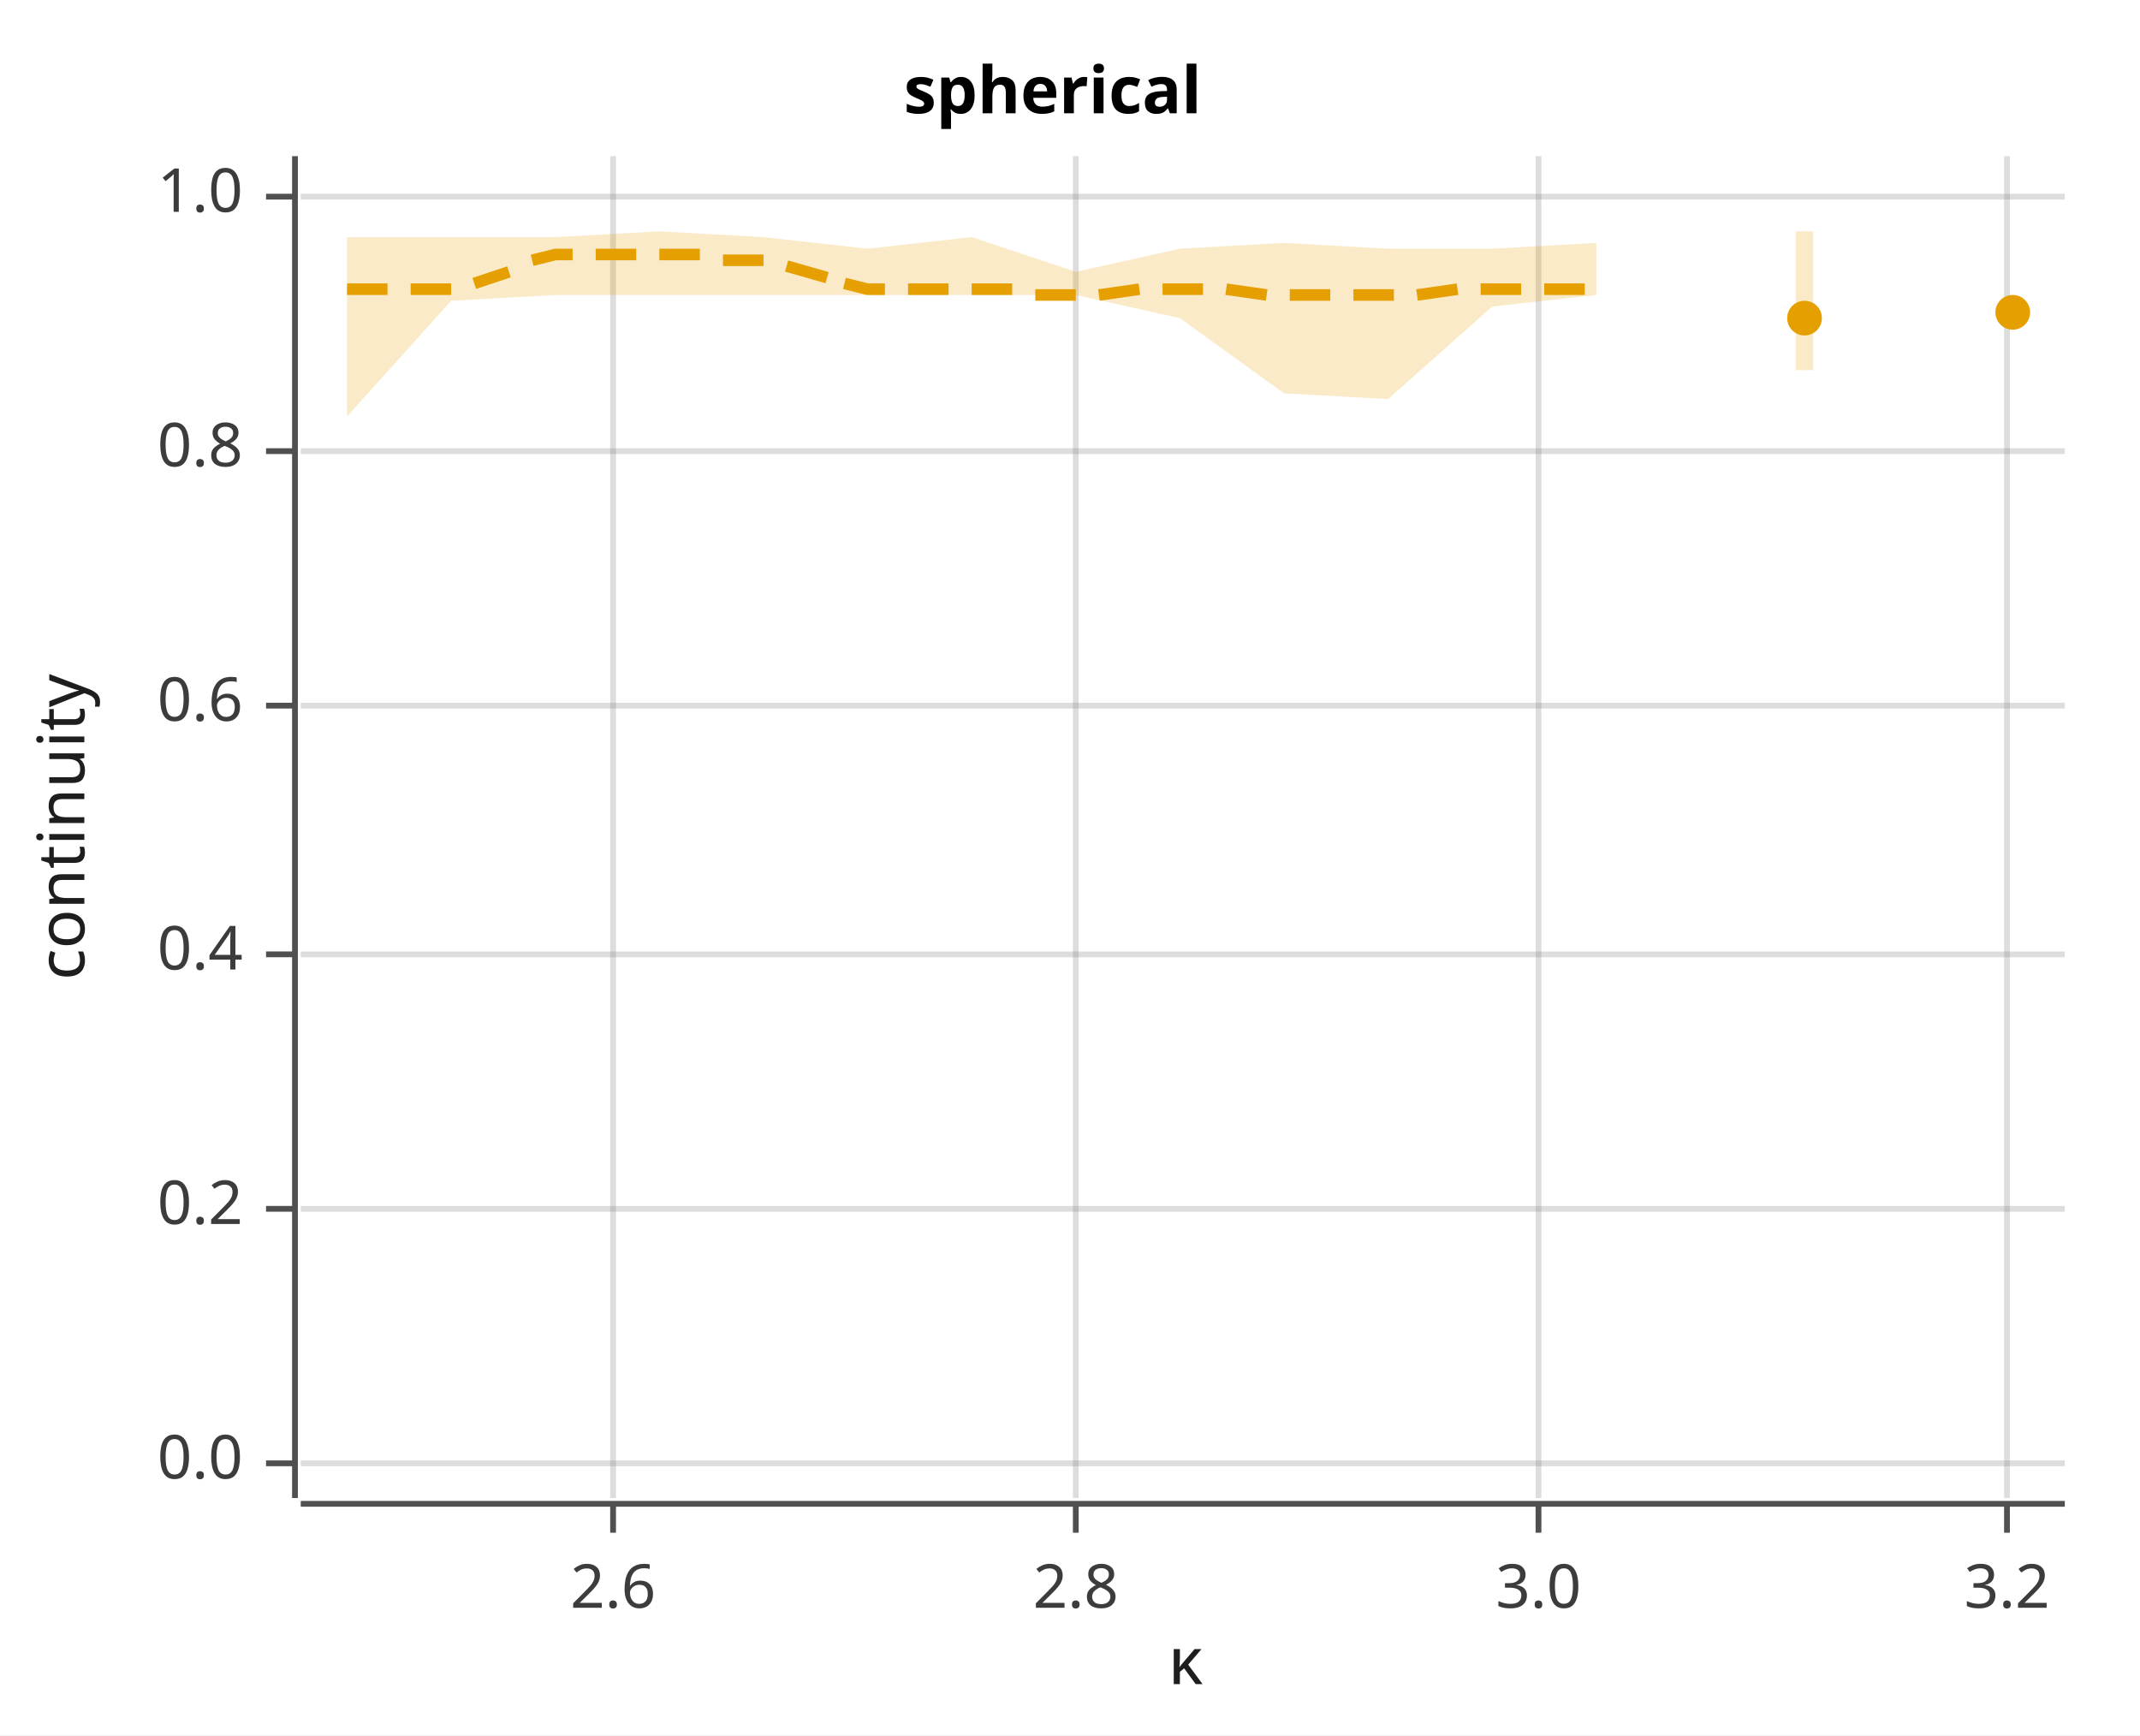
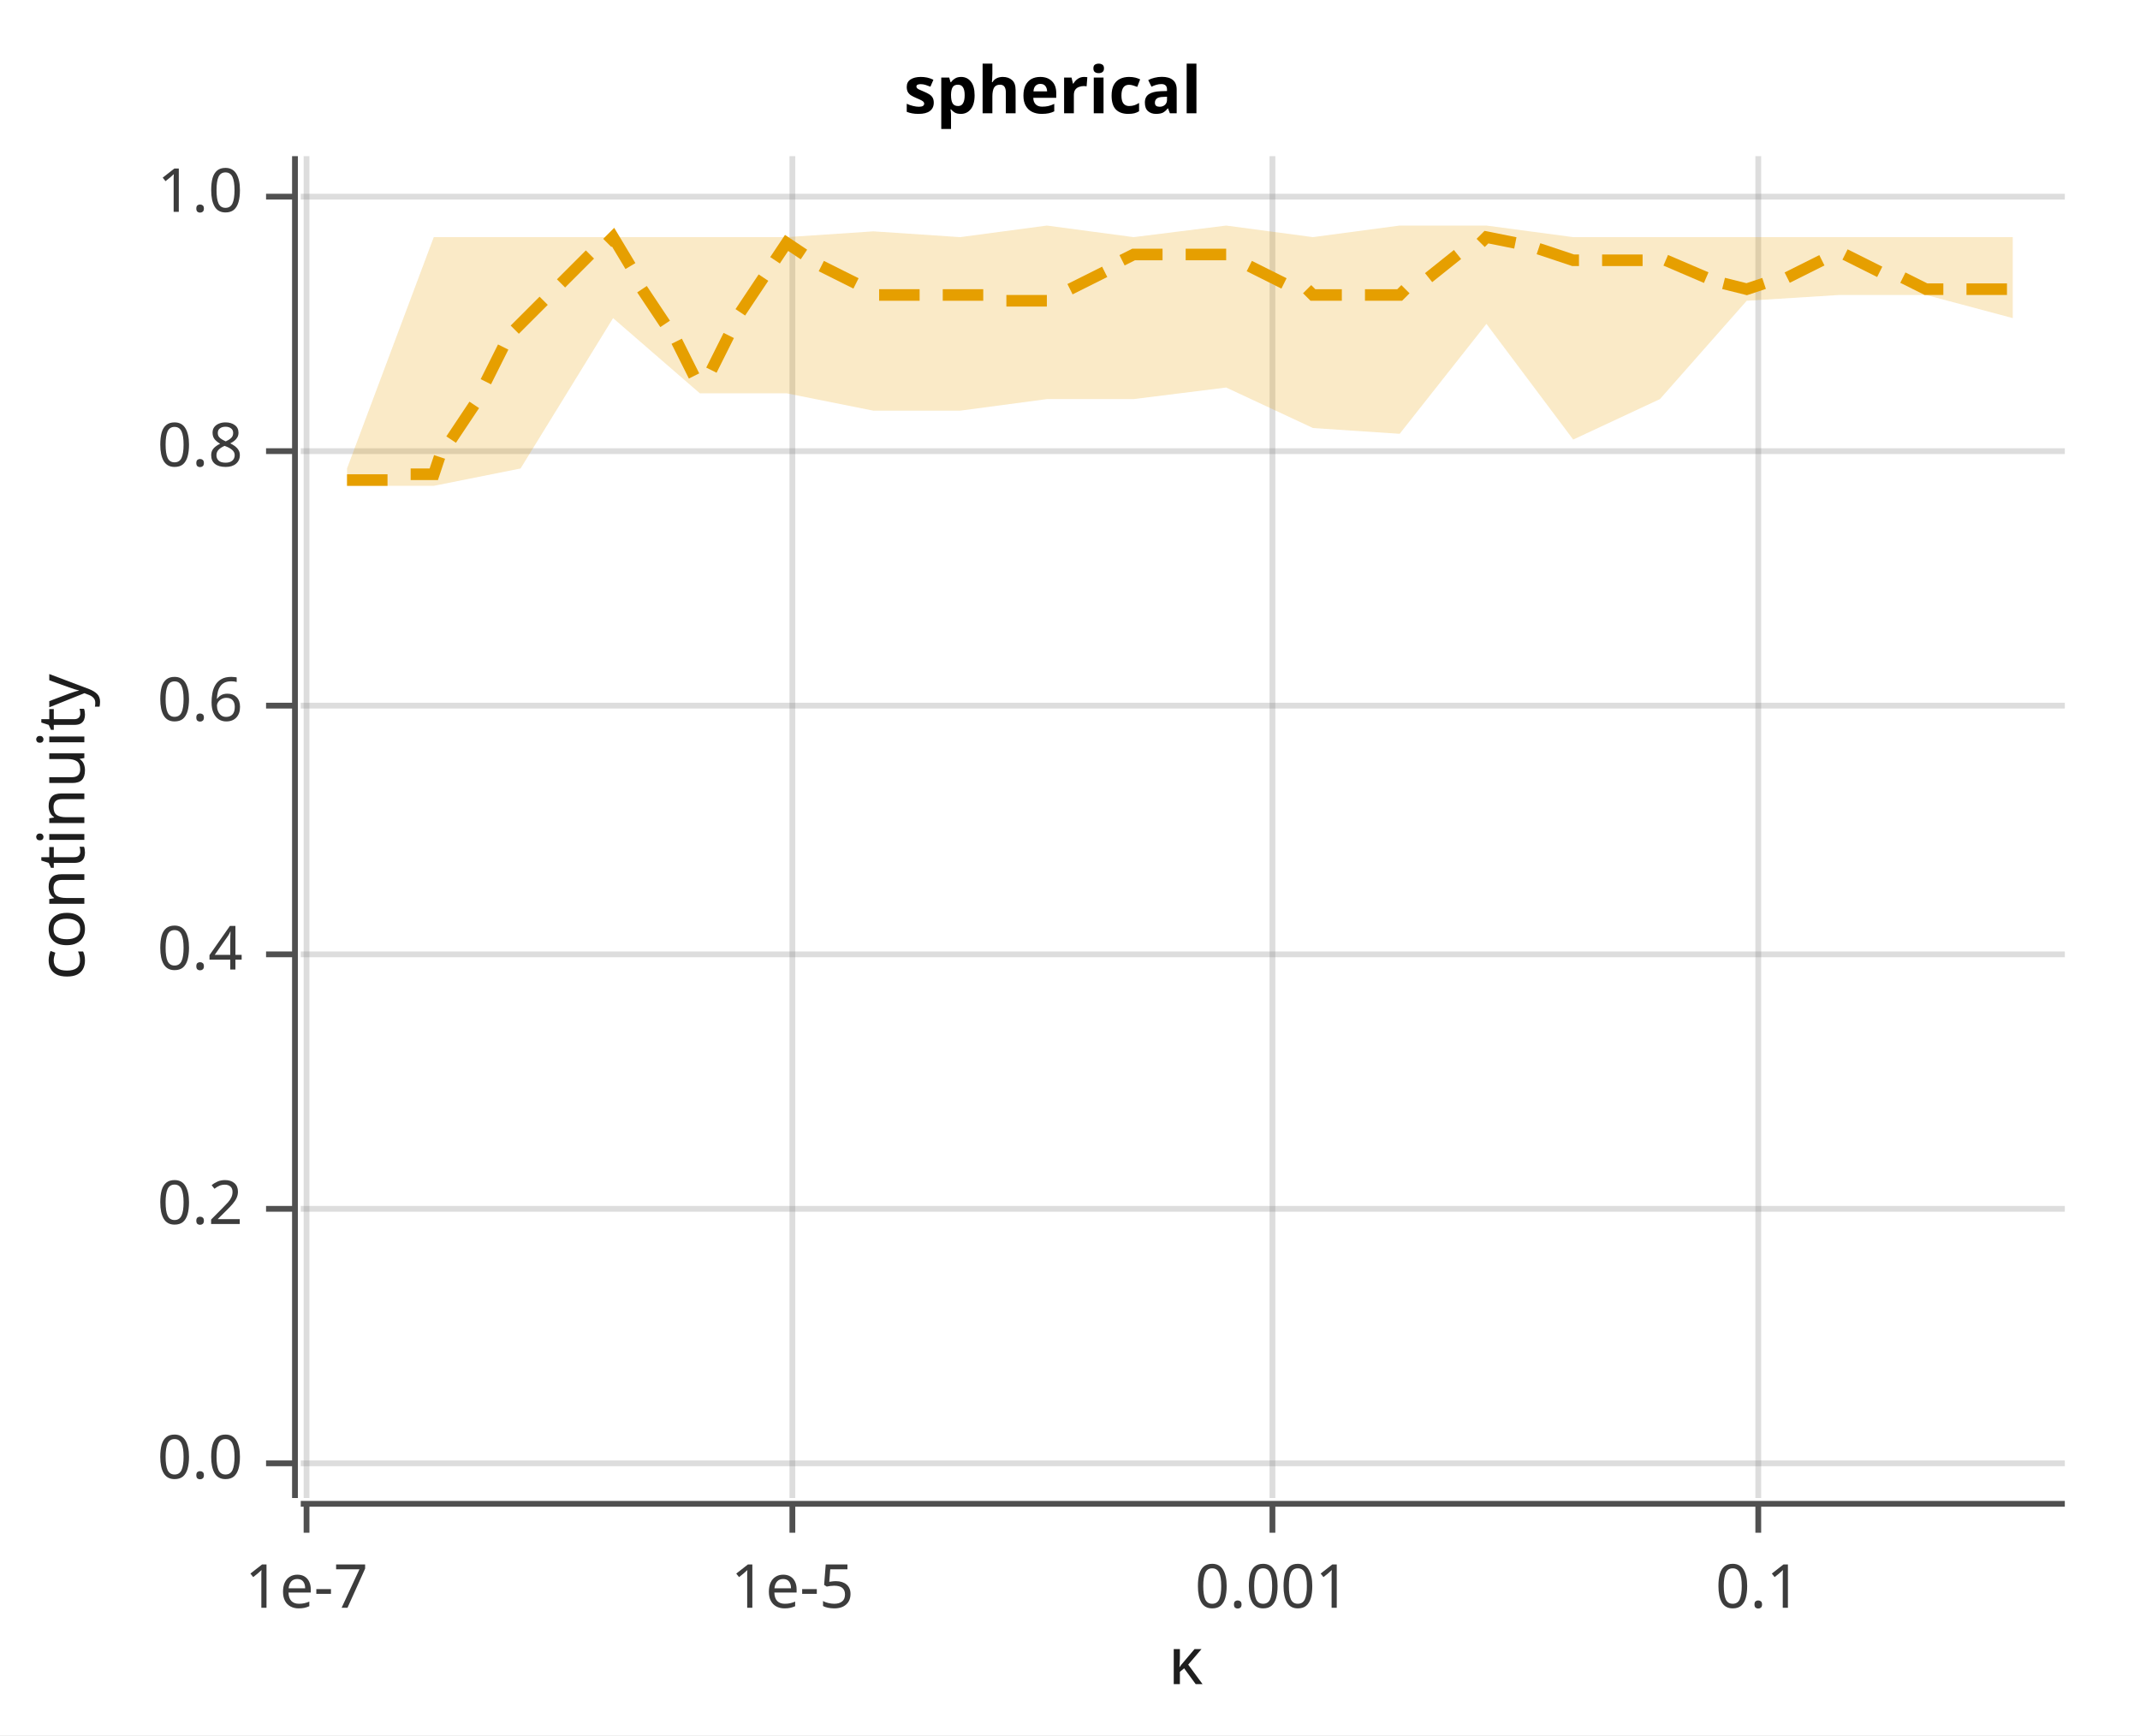
<svg xmlns="http://www.w3.org/2000/svg" width="370" height="300" viewBox="0 0 370 300">
  <rect x="0" y="0" width="370" height="300" opacity="1" fill="#FFFFFF" stroke="none" />
  <text x="182" y="11" dy="0.76em" text-anchor="middle" font-family="sans-serif" font-size="11.29" opacity="1" fill="#000000" font-weight="bold">
spherical
</text>
  <text x="6" y="143" dy="0.76em" text-anchor="middle" font-family="sans-serif" font-size="11.29" opacity="1" fill="#1E1E1E" transform="rotate(270, 6, 143)">
continuity
</text>
  <text x="205" y="294" dy="-0.5ex" text-anchor="middle" font-family="sans-serif" font-size="11.29" opacity="1" fill="#1E1E1E">
κ
</text>
-   <line opacity="0.25" stroke="#787878" stroke-width="1" x1="106" y1="259" x2="106" y2="27" />
-   <line opacity="0.25" stroke="#787878" stroke-width="1" x1="186" y1="259" x2="186" y2="27" />
-   <line opacity="0.25" stroke="#787878" stroke-width="1" x1="266" y1="259" x2="266" y2="27" />
-   <line opacity="0.25" stroke="#787878" stroke-width="1" x1="347" y1="259" x2="347" y2="27" />
+   <line opacity="0.25" stroke="#787878" stroke-width="1" x1="53" y1="259" x2="53" y2="27" />
+   <line opacity="0.25" stroke="#787878" stroke-width="1" x1="137" y1="259" x2="137" y2="27" />
+   <line opacity="0.25" stroke="#787878" stroke-width="1" x1="220" y1="259" x2="220" y2="27" />
+   <line opacity="0.25" stroke="#787878" stroke-width="1" x1="304" y1="259" x2="304" y2="27" />
  <line opacity="0.25" stroke="#787878" stroke-width="1" x1="52" y1="253" x2="357" y2="253" />
  <line opacity="0.25" stroke="#787878" stroke-width="1" x1="52" y1="209" x2="357" y2="209" />
  <line opacity="0.25" stroke="#787878" stroke-width="1" x1="52" y1="165" x2="357" y2="165" />
  <line opacity="0.25" stroke="#787878" stroke-width="1" x1="52" y1="122" x2="357" y2="122" />
  <line opacity="0.25" stroke="#787878" stroke-width="1" x1="52" y1="78" x2="357" y2="78" />
  <line opacity="0.25" stroke="#787878" stroke-width="1" x1="52" y1="34" x2="357" y2="34" />
  <polyline fill="none" opacity="1" stroke="#505050" stroke-width="1" points="51,27 51,259 " />
  <text x="42" y="253" dy="0.5ex" text-anchor="end" font-family="sans-serif" font-size="10.484" opacity="1" fill="#3C3C3C">
0.0
</text>
  <polyline fill="none" opacity="1" stroke="#505050" stroke-width="1" points="46,253 51,253 " />
  <text x="42" y="209" dy="0.5ex" text-anchor="end" font-family="sans-serif" font-size="10.484" opacity="1" fill="#3C3C3C">
0.2
</text>
  <polyline fill="none" opacity="1" stroke="#505050" stroke-width="1" points="46,209 51,209 " />
  <text x="42" y="165" dy="0.5ex" text-anchor="end" font-family="sans-serif" font-size="10.484" opacity="1" fill="#3C3C3C">
0.4
</text>
  <polyline fill="none" opacity="1" stroke="#505050" stroke-width="1" points="46,165 51,165 " />
  <text x="42" y="122" dy="0.5ex" text-anchor="end" font-family="sans-serif" font-size="10.484" opacity="1" fill="#3C3C3C">
0.6
</text>
  <polyline fill="none" opacity="1" stroke="#505050" stroke-width="1" points="46,122 51,122 " />
  <text x="42" y="78" dy="0.5ex" text-anchor="end" font-family="sans-serif" font-size="10.484" opacity="1" fill="#3C3C3C">
0.8
</text>
  <polyline fill="none" opacity="1" stroke="#505050" stroke-width="1" points="46,78 51,78 " />
  <text x="42" y="34" dy="0.5ex" text-anchor="end" font-family="sans-serif" font-size="10.484" opacity="1" fill="#3C3C3C">
1.0
</text>
  <polyline fill="none" opacity="1" stroke="#505050" stroke-width="1" points="46,34 51,34 " />
  <polyline fill="none" opacity="1" stroke="#505050" stroke-width="1" points="52,260 357,260 " />
-   <text x="106" y="270" dy="0.76em" text-anchor="middle" font-family="sans-serif" font-size="10.484" opacity="1" fill="#3C3C3C">
- 2.6
+   <text x="53" y="270" dy="0.76em" text-anchor="middle" font-family="sans-serif" font-size="10.484" opacity="1" fill="#3C3C3C">
+ 1e-7
</text>
-   <polyline fill="none" opacity="1" stroke="#505050" stroke-width="1" points="106,260 106,265 " />
-   <text x="186" y="270" dy="0.76em" text-anchor="middle" font-family="sans-serif" font-size="10.484" opacity="1" fill="#3C3C3C">
- 2.8
+   <polyline fill="none" opacity="1" stroke="#505050" stroke-width="1" points="53,260 53,265 " />
+   <text x="137" y="270" dy="0.76em" text-anchor="middle" font-family="sans-serif" font-size="10.484" opacity="1" fill="#3C3C3C">
+ 1e-5
</text>
-   <polyline fill="none" opacity="1" stroke="#505050" stroke-width="1" points="186,260 186,265 " />
-   <text x="266" y="270" dy="0.76em" text-anchor="middle" font-family="sans-serif" font-size="10.484" opacity="1" fill="#3C3C3C">
- 3.0
+   <polyline fill="none" opacity="1" stroke="#505050" stroke-width="1" points="137,260 137,265 " />
+   <text x="220" y="270" dy="0.76em" text-anchor="middle" font-family="sans-serif" font-size="10.484" opacity="1" fill="#3C3C3C">
+ 0.001
</text>
-   <polyline fill="none" opacity="1" stroke="#505050" stroke-width="1" points="266,260 266,265 " />
-   <text x="347" y="270" dy="0.76em" text-anchor="middle" font-family="sans-serif" font-size="10.484" opacity="1" fill="#3C3C3C">
- 3.2
+   <polyline fill="none" opacity="1" stroke="#505050" stroke-width="1" points="220,260 220,265 " />
+   <text x="304" y="270" dy="0.76em" text-anchor="middle" font-family="sans-serif" font-size="10.484" opacity="1" fill="#3C3C3C">
+ 0.1
</text>
-   <polyline fill="none" opacity="1" stroke="#505050" stroke-width="1" points="347,260 347,265 " />
-   <polygon opacity="0.22" fill="#E69F00" points="60,41 78,41 96,41 114,40 132,41 150,43 168,41 186,47 204,43 222,42 240,43 258,43 276,42 276,51 258,53 240,69 222,68 204,55 186,51 168,51 150,51 132,51 114,51 96,51 78,52 60,72 " />
-   <polyline fill="none" opacity="0.22" stroke="#E69F00" stroke-width="3" points="312,64 312,40 " />
-   <polyline fill="none" opacity="0.22" stroke="#E69F00" stroke-width="3" points="348,56 348,54 " />
-   <polyline fill="none" opacity="1" stroke="#E69F00" stroke-width="2" points="60,50 67,50 " />
-   <polyline fill="none" opacity="1" stroke="#E69F00" stroke-width="2" points="71,50 78,50 " />
-   <polyline fill="none" opacity="1" stroke="#E69F00" stroke-width="2" points="82,49 88,47 " />
-   <polyline fill="none" opacity="1" stroke="#E69F00" stroke-width="2" points="92,45 96,44 99,44 " />
-   <polyline fill="none" opacity="1" stroke="#E69F00" stroke-width="2" points="103,44 110,44 " />
-   <polyline fill="none" opacity="1" stroke="#E69F00" stroke-width="2" points="114,44 121,44 " />
-   <polyline fill="none" opacity="1" stroke="#E69F00" stroke-width="2" points="125,45 132,45 " />
-   <polyline fill="none" opacity="1" stroke="#E69F00" stroke-width="2" points="136,46 143,48 " />
-   <polyline fill="none" opacity="1" stroke="#E69F00" stroke-width="2" points="146,49 150,50 153,50 " />
-   <polyline fill="none" opacity="1" stroke="#E69F00" stroke-width="2" points="157,50 164,50 " />
-   <polyline fill="none" opacity="1" stroke="#E69F00" stroke-width="2" points="168,50 175,50 " />
-   <polyline fill="none" opacity="1" stroke="#E69F00" stroke-width="2" points="179,51 186,51 186,51 " />
-   <polyline fill="none" opacity="1" stroke="#E69F00" stroke-width="2" points="190,51 197,50 " />
-   <polyline fill="none" opacity="1" stroke="#E69F00" stroke-width="2" points="201,50 204,50 208,50 " />
-   <polyline fill="none" opacity="1" stroke="#E69F00" stroke-width="2" points="212,50 219,51 " />
-   <polyline fill="none" opacity="1" stroke="#E69F00" stroke-width="2" points="223,51 230,51 " />
-   <polyline fill="none" opacity="1" stroke="#E69F00" stroke-width="2" points="234,51 240,51 241,51 " />
-   <polyline fill="none" opacity="1" stroke="#E69F00" stroke-width="2" points="245,51 252,50 " />
-   <polyline fill="none" opacity="1" stroke="#E69F00" stroke-width="2" points="256,50 258,50 263,50 " />
-   <polyline fill="none" opacity="1" stroke="#E69F00" stroke-width="2" points="267,50 274,50 " />
-   <circle cx="312" cy="55" r="3" opacity="1" fill="#E69F00" stroke="none" stroke-width="1" />
-   <circle cx="348" cy="54" r="3" opacity="1" fill="#E69F00" stroke="none" stroke-width="1" />
+   <polyline fill="none" opacity="1" stroke="#505050" stroke-width="1" points="304,260 304,265 " />
+   <polygon opacity="0.22" fill="#E69F00" points="60,81 75,41 90,41 106,41 121,41 136,41 151,40 166,41 181,39 196,41 212,39 227,41 242,39 257,39 272,41 287,41 302,41 318,41 333,41 348,41 348,55 333,51 318,51 302,52 287,69 272,76 257,56 242,75 227,74 212,67 196,69 181,69 166,71 151,71 136,68 121,68 106,55 90,81 75,84 60,84 " />
+   <polyline fill="none" opacity="1" stroke="#E69F00" stroke-width="2" points="60,83 67,83 " />
+   <polyline fill="none" opacity="1" stroke="#E69F00" stroke-width="2" points="71,82 75,82 76,79 " />
+   <polyline fill="none" opacity="1" stroke="#E69F00" stroke-width="2" points="78,76 82,70 " />
+   <polyline fill="none" opacity="1" stroke="#E69F00" stroke-width="2" points="84,66 87,60 " />
+   <polyline fill="none" opacity="1" stroke="#E69F00" stroke-width="2" points="89,57 90,56 94,52 " />
+   <polyline fill="none" opacity="1" stroke="#E69F00" stroke-width="2" points="97,49 102,44 " />
+   <polyline fill="none" opacity="1" stroke="#E69F00" stroke-width="2" points="105,42 106,41 109,46 " />
+   <polyline fill="none" opacity="1" stroke="#E69F00" stroke-width="2" points="111,50 115,56 " />
+   <polyline fill="none" opacity="1" stroke="#E69F00" stroke-width="2" points="117,59 120,65 " />
+   <polyline fill="none" opacity="1" stroke="#E69F00" stroke-width="2" points="123,64 126,58 " />
+   <polyline fill="none" opacity="1" stroke="#E69F00" stroke-width="2" points="128,54 132,48 " />
+   <polyline fill="none" opacity="1" stroke="#E69F00" stroke-width="2" points="134,45 136,42 139,44 " />
+   <polyline fill="none" opacity="1" stroke="#E69F00" stroke-width="2" points="142,46 148,49 " />
+   <polyline fill="none" opacity="1" stroke="#E69F00" stroke-width="2" points="152,51 159,51 " />
+   <polyline fill="none" opacity="1" stroke="#E69F00" stroke-width="2" points="163,51 166,51 170,51 " />
+   <polyline fill="none" opacity="1" stroke="#E69F00" stroke-width="2" points="174,52 181,52 181,52 " />
+   <polyline fill="none" opacity="1" stroke="#E69F00" stroke-width="2" points="185,50 191,47 " />
+   <polyline fill="none" opacity="1" stroke="#E69F00" stroke-width="2" points="194,45 196,44 201,44 " />
+   <polyline fill="none" opacity="1" stroke="#E69F00" stroke-width="2" points="205,44 212,44 212,44 " />
+   <polyline fill="none" opacity="1" stroke="#E69F00" stroke-width="2" points="216,46 222,49 " />
+   <polyline fill="none" opacity="1" stroke="#E69F00" stroke-width="2" points="226,50 227,51 232,51 " />
+   <polyline fill="none" opacity="1" stroke="#E69F00" stroke-width="2" points="236,51 242,51 243,50 " />
+   <polyline fill="none" opacity="1" stroke="#E69F00" stroke-width="2" points="247,48 252,44 " />
+   <polyline fill="none" opacity="1" stroke="#E69F00" stroke-width="2" points="256,42 257,41 262,42 " />
+   <polyline fill="none" opacity="1" stroke="#E69F00" stroke-width="2" points="266,43 272,45 273,45 " />
+   <polyline fill="none" opacity="1" stroke="#E69F00" stroke-width="2" points="277,45 284,45 " />
+   <polyline fill="none" opacity="1" stroke="#E69F00" stroke-width="2" points="288,45 295,48 " />
+   <polyline fill="none" opacity="1" stroke="#E69F00" stroke-width="2" points="298,49 302,50 305,49 " />
+   <polyline fill="none" opacity="1" stroke="#E69F00" stroke-width="2" points="309,48 315,45 " />
+   <polyline fill="none" opacity="1" stroke="#E69F00" stroke-width="2" points="319,44 325,47 " />
+   <polyline fill="none" opacity="1" stroke="#E69F00" stroke-width="2" points="329,48 333,50 336,50 " />
+   <polyline fill="none" opacity="1" stroke="#E69F00" stroke-width="2" points="340,50 347,50 " />
</svg>
